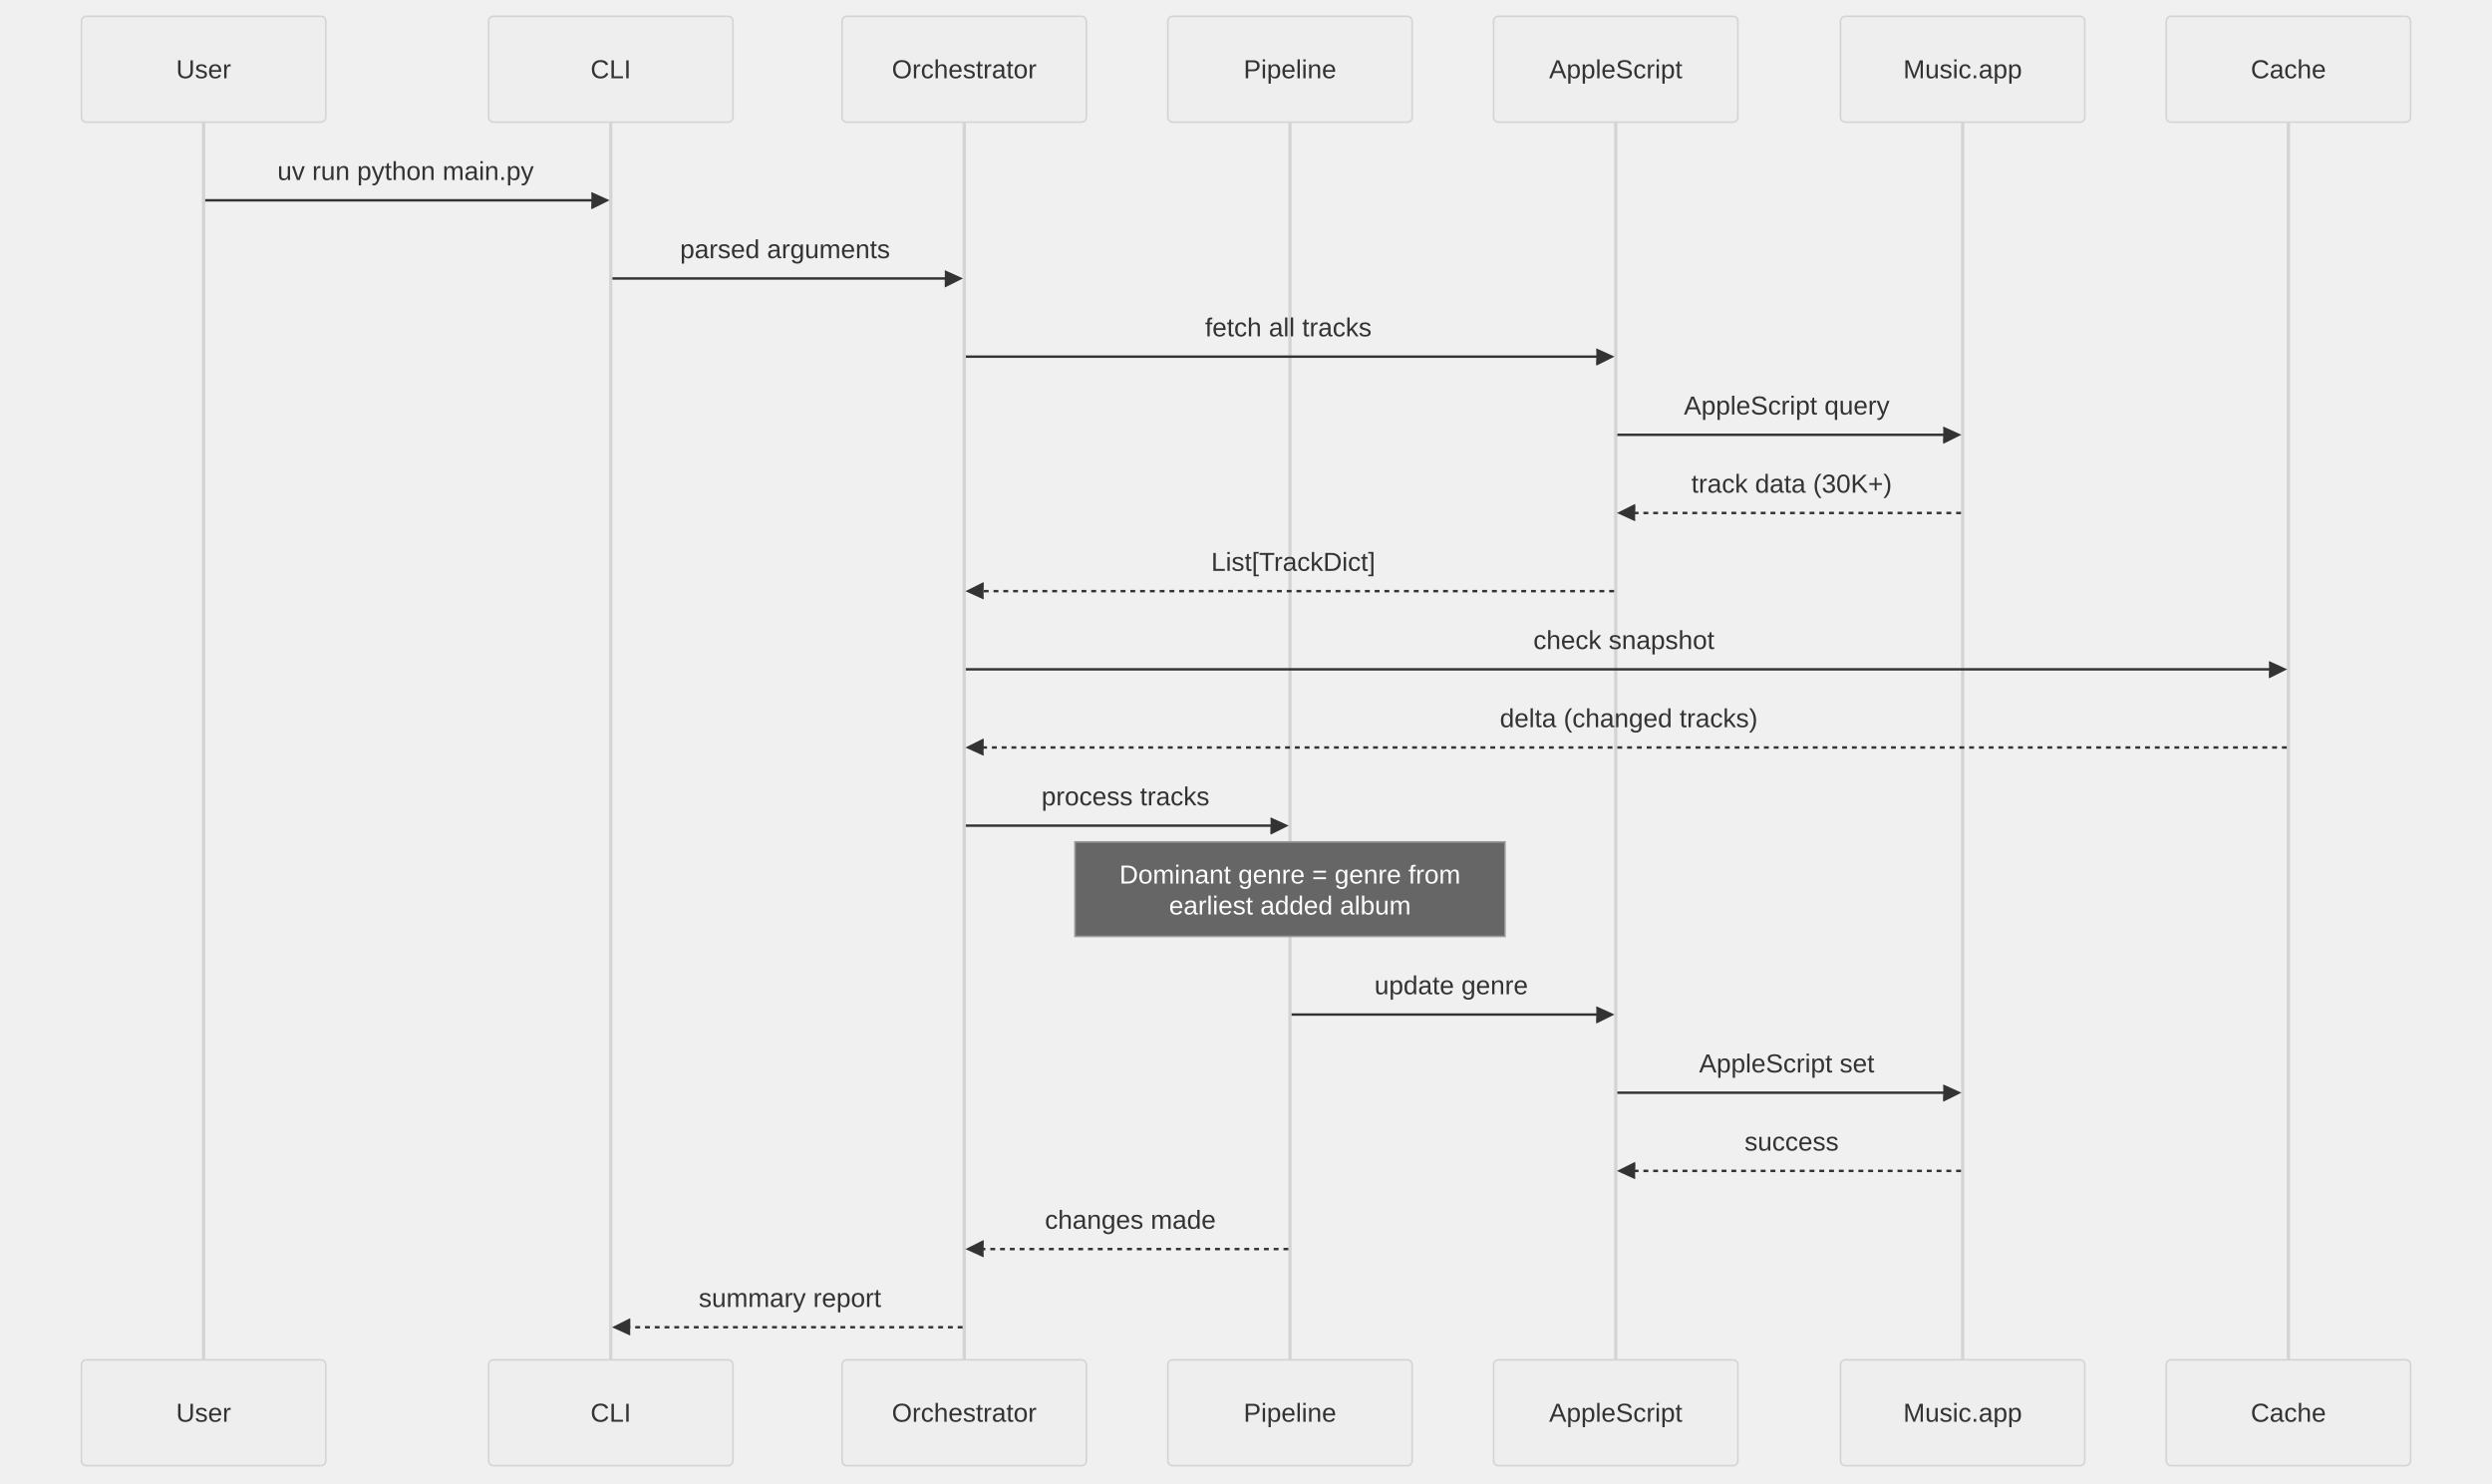
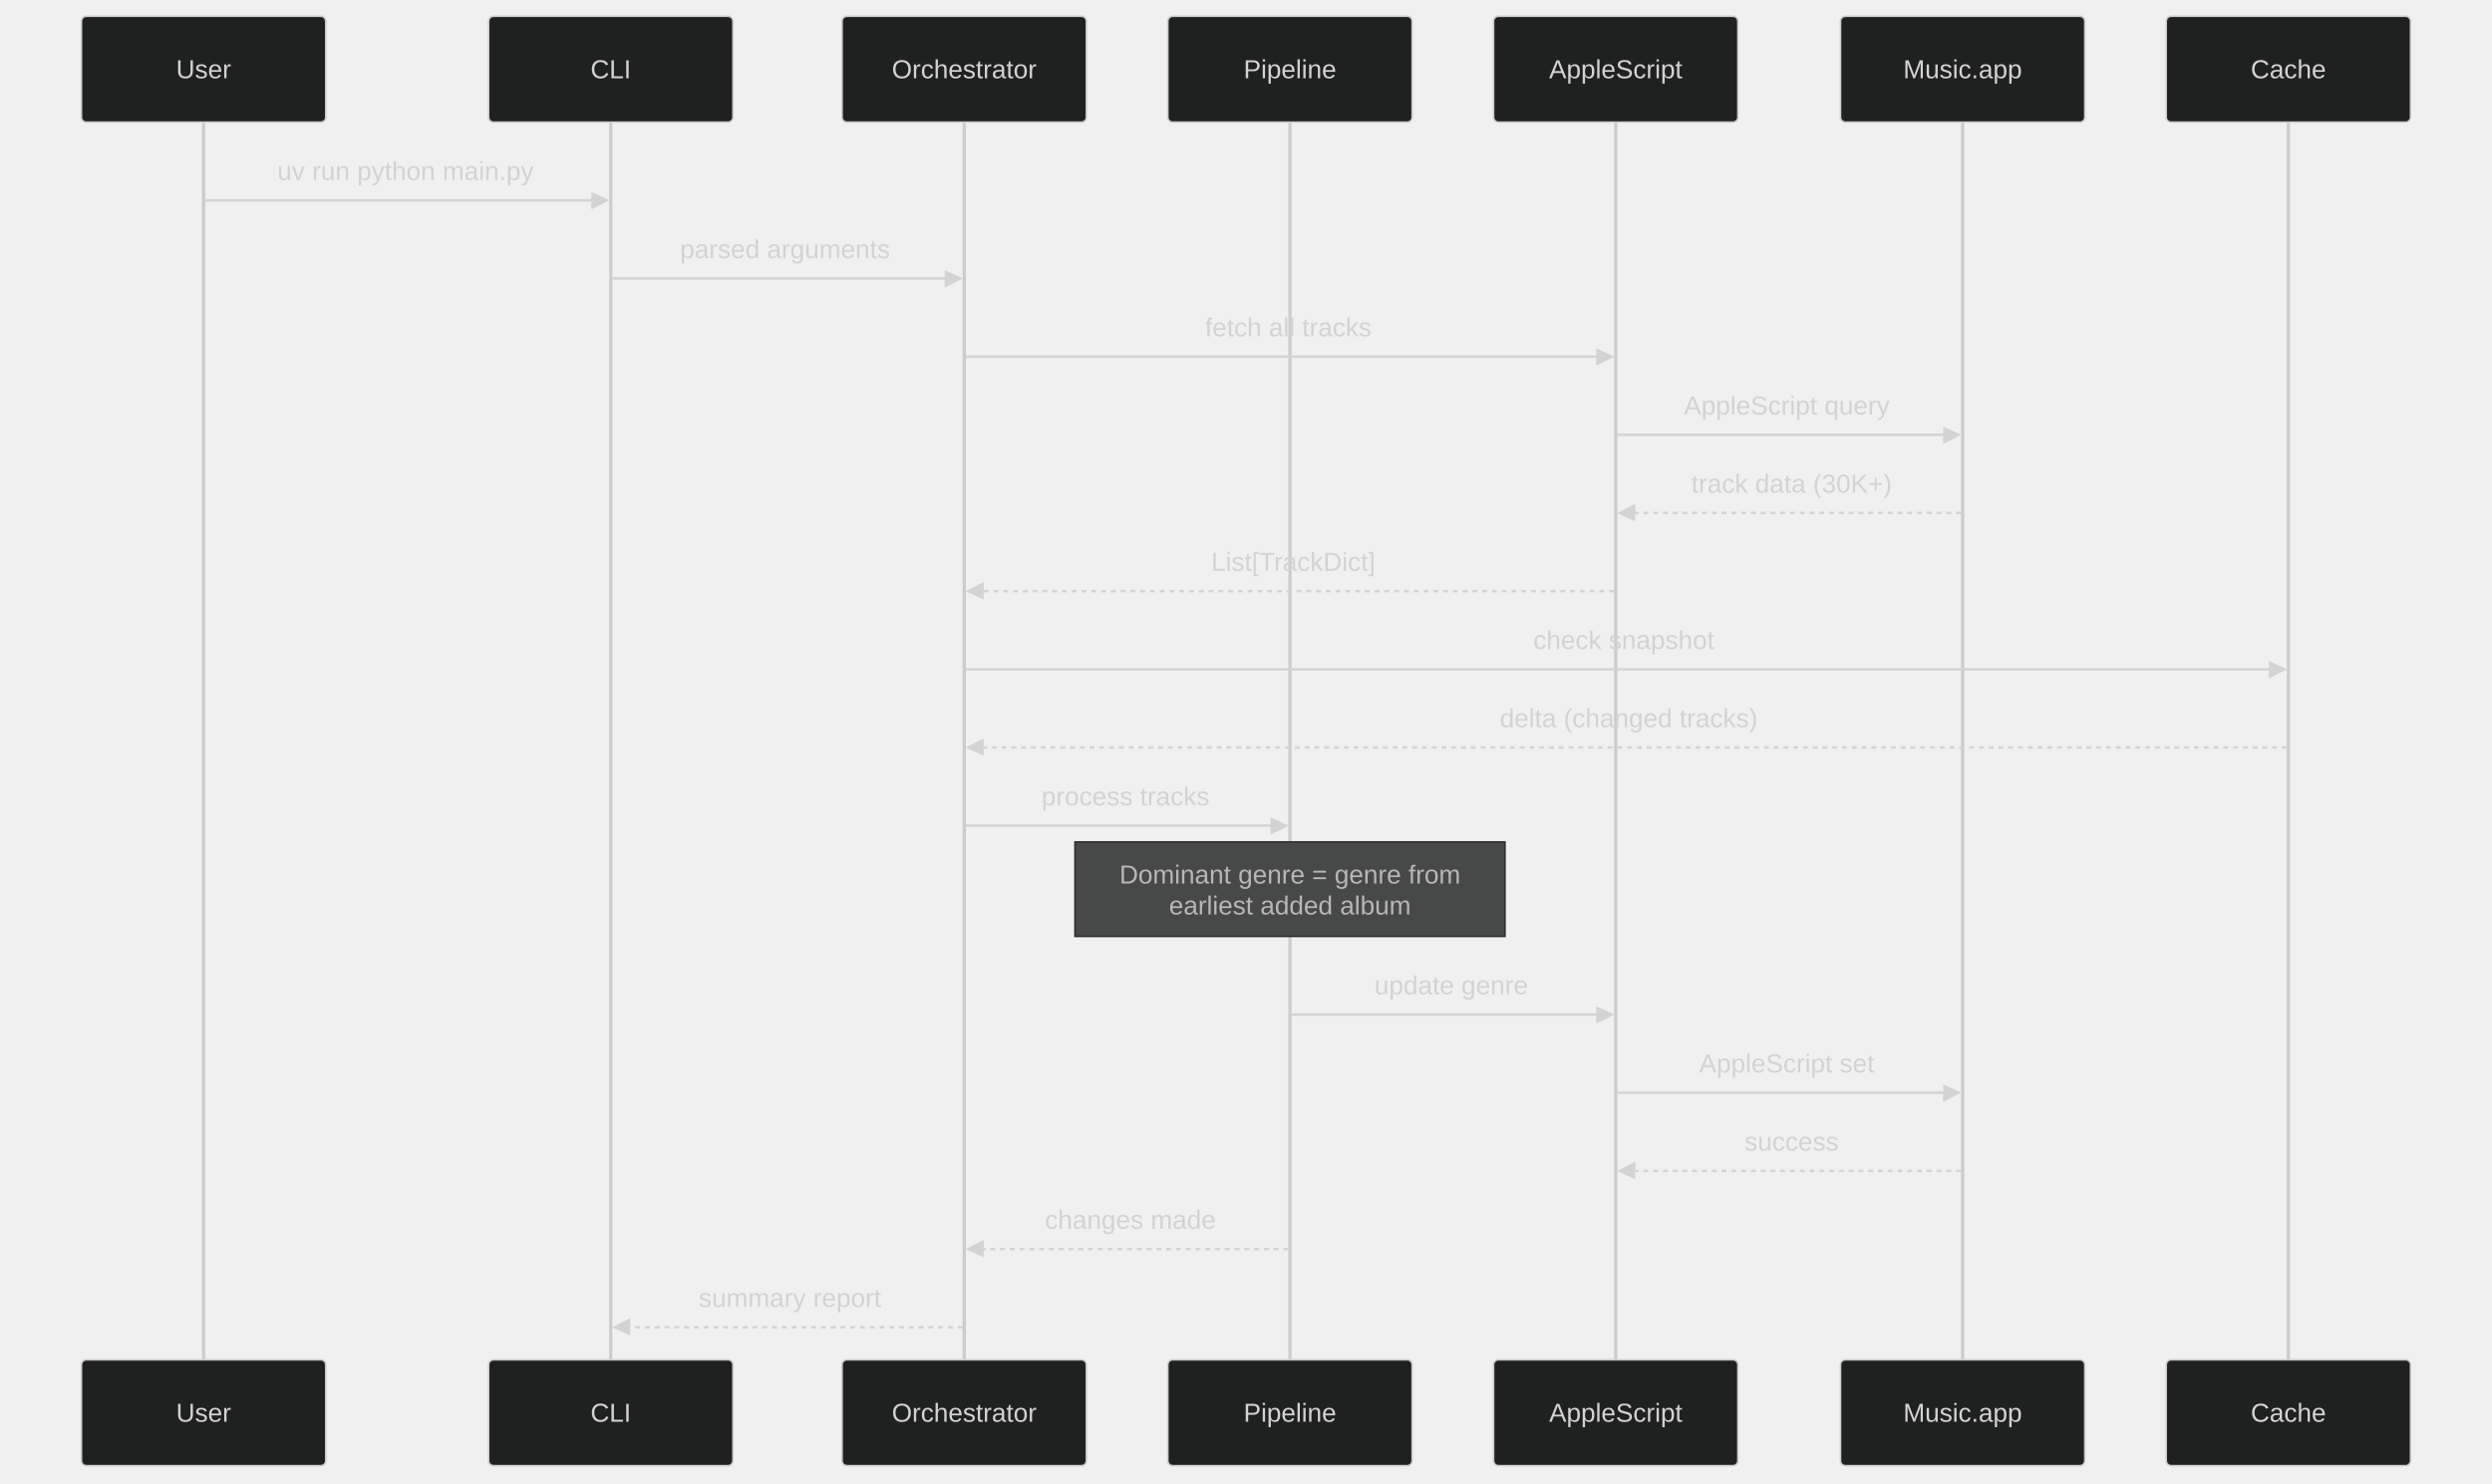
<svg xmlns="http://www.w3.org/2000/svg" id="my-svg" width="100%" style="max-width: 1530px; background-color: white;" viewBox="-50 -10 1530 911" role="graphics-document document" aria-roledescription="sequence">
  <g>
    <rect x="1280" y="825" fill="#eaeaea" stroke="#666" width="150" height="65" name="C" rx="3" ry="3" class="actor actor-bottom" />
    <text x="1355" y="857.5" dominant-baseline="central" alignment-baseline="central" class="actor actor-box" style="text-anchor: middle; font-size: 16px; font-weight: 400;">
      <tspan x="1355" dy="0">Cache</tspan>
    </text>
  </g>
  <g>
    <rect x="1080" y="825" fill="#eaeaea" stroke="#666" width="150" height="65" name="M" rx="3" ry="3" class="actor actor-bottom" />
    <text x="1155" y="857.5" dominant-baseline="central" alignment-baseline="central" class="actor actor-box" style="text-anchor: middle; font-size: 16px; font-weight: 400;">
      <tspan x="1155" dy="0">Music.app</tspan>
    </text>
  </g>
  <g>
    <rect x="867" y="825" fill="#eaeaea" stroke="#666" width="150" height="65" name="A" rx="3" ry="3" class="actor actor-bottom" />
    <text x="942" y="857.5" dominant-baseline="central" alignment-baseline="central" class="actor actor-box" style="text-anchor: middle; font-size: 16px; font-weight: 400;">
      <tspan x="942" dy="0">AppleScript</tspan>
    </text>
  </g>
  <g>
    <rect x="667" y="825" fill="#eaeaea" stroke="#666" width="150" height="65" name="P" rx="3" ry="3" class="actor actor-bottom" />
    <text x="742" y="857.5" dominant-baseline="central" alignment-baseline="central" class="actor actor-box" style="text-anchor: middle; font-size: 16px; font-weight: 400;">
      <tspan x="742" dy="0">Pipeline</tspan>
    </text>
  </g>
  <g>
    <rect x="467" y="825" fill="#eaeaea" stroke="#666" width="150" height="65" name="O" rx="3" ry="3" class="actor actor-bottom" />
    <text x="542" y="857.5" dominant-baseline="central" alignment-baseline="central" class="actor actor-box" style="text-anchor: middle; font-size: 16px; font-weight: 400;">
      <tspan x="542" dy="0">Orchestrator</tspan>
    </text>
  </g>
  <g>
    <rect x="250" y="825" fill="#eaeaea" stroke="#666" width="150" height="65" name="CLI" rx="3" ry="3" class="actor actor-bottom" />
    <text x="325" y="857.5" dominant-baseline="central" alignment-baseline="central" class="actor actor-box" style="text-anchor: middle; font-size: 16px; font-weight: 400;">
      <tspan x="325" dy="0">CLI</tspan>
    </text>
  </g>
  <g>
    <rect x="0" y="825" fill="#eaeaea" stroke="#666" width="150" height="65" name="U" rx="3" ry="3" class="actor actor-bottom" />
    <text x="75" y="857.5" dominant-baseline="central" alignment-baseline="central" class="actor actor-box" style="text-anchor: middle; font-size: 16px; font-weight: 400;">
      <tspan x="75" dy="0">User</tspan>
    </text>
  </g>
  <g>
    <line id="actor6" x1="1355" y1="65" x2="1355" y2="825" class="actor-line 200" stroke-width="0.5px" stroke="#999" name="C" />
    <g id="root-6">
      <rect x="1280" y="0" fill="#eaeaea" stroke="#666" width="150" height="65" name="C" rx="3" ry="3" class="actor actor-top" />
      <text x="1355" y="32.5" dominant-baseline="central" alignment-baseline="central" class="actor actor-box" style="text-anchor: middle; font-size: 16px; font-weight: 400;">
        <tspan x="1355" dy="0">Cache</tspan>
      </text>
    </g>
  </g>
  <g>
    <line id="actor5" x1="1155" y1="65" x2="1155" y2="825" class="actor-line 200" stroke-width="0.5px" stroke="#999" name="M" />
    <g id="root-5">
      <rect x="1080" y="0" fill="#eaeaea" stroke="#666" width="150" height="65" name="M" rx="3" ry="3" class="actor actor-top" />
      <text x="1155" y="32.5" dominant-baseline="central" alignment-baseline="central" class="actor actor-box" style="text-anchor: middle; font-size: 16px; font-weight: 400;">
        <tspan x="1155" dy="0">Music.app</tspan>
      </text>
    </g>
  </g>
  <g>
    <line id="actor4" x1="942" y1="65" x2="942" y2="825" class="actor-line 200" stroke-width="0.5px" stroke="#999" name="A" />
    <g id="root-4">
      <rect x="867" y="0" fill="#eaeaea" stroke="#666" width="150" height="65" name="A" rx="3" ry="3" class="actor actor-top" />
      <text x="942" y="32.5" dominant-baseline="central" alignment-baseline="central" class="actor actor-box" style="text-anchor: middle; font-size: 16px; font-weight: 400;">
        <tspan x="942" dy="0">AppleScript</tspan>
      </text>
    </g>
  </g>
  <g>
    <line id="actor3" x1="742" y1="65" x2="742" y2="825" class="actor-line 200" stroke-width="0.5px" stroke="#999" name="P" />
    <g id="root-3">
      <rect x="667" y="0" fill="#eaeaea" stroke="#666" width="150" height="65" name="P" rx="3" ry="3" class="actor actor-top" />
      <text x="742" y="32.5" dominant-baseline="central" alignment-baseline="central" class="actor actor-box" style="text-anchor: middle; font-size: 16px; font-weight: 400;">
        <tspan x="742" dy="0">Pipeline</tspan>
      </text>
    </g>
  </g>
  <g>
    <line id="actor2" x1="542" y1="65" x2="542" y2="825" class="actor-line 200" stroke-width="0.5px" stroke="#999" name="O" />
    <g id="root-2">
      <rect x="467" y="0" fill="#eaeaea" stroke="#666" width="150" height="65" name="O" rx="3" ry="3" class="actor actor-top" />
      <text x="542" y="32.5" dominant-baseline="central" alignment-baseline="central" class="actor actor-box" style="text-anchor: middle; font-size: 16px; font-weight: 400;">
        <tspan x="542" dy="0">Orchestrator</tspan>
      </text>
    </g>
  </g>
  <g>
    <line id="actor1" x1="325" y1="65" x2="325" y2="825" class="actor-line 200" stroke-width="0.5px" stroke="#999" name="CLI" />
    <g id="root-1">
      <rect x="250" y="0" fill="#eaeaea" stroke="#666" width="150" height="65" name="CLI" rx="3" ry="3" class="actor actor-top" />
      <text x="325" y="32.5" dominant-baseline="central" alignment-baseline="central" class="actor actor-box" style="text-anchor: middle; font-size: 16px; font-weight: 400;">
        <tspan x="325" dy="0">CLI</tspan>
      </text>
    </g>
  </g>
  <g>
    <line id="actor0" x1="75" y1="65" x2="75" y2="825" class="actor-line 200" stroke-width="0.5px" stroke="#999" name="U" />
    <g id="root-0">
      <rect x="0" y="0" fill="#eaeaea" stroke="#666" width="150" height="65" name="U" rx="3" ry="3" class="actor actor-top" />
      <text x="75" y="32.5" dominant-baseline="central" alignment-baseline="central" class="actor actor-box" style="text-anchor: middle; font-size: 16px; font-weight: 400;">
        <tspan x="75" dy="0">User</tspan>
      </text>
    </g>
  </g>
-   <style>#my-svg{font-family:"trebuchet ms",verdana,arial,sans-serif;font-size:16px;fill:#000000;}@keyframes edge-animation-frame{from{stroke-dashoffset:0;}}@keyframes dash{to{stroke-dashoffset:0;}}#my-svg .edge-animation-slow{stroke-dasharray:9,5!important;stroke-dashoffset:900;animation:dash 50s linear infinite;stroke-linecap:round;}#my-svg .edge-animation-fast{stroke-dasharray:9,5!important;stroke-dashoffset:900;animation:dash 20s linear infinite;stroke-linecap:round;}#my-svg .error-icon{fill:#552222;}#my-svg .error-text{fill:#552222;stroke:#552222;}#my-svg .edge-thickness-normal{stroke-width:1px;}#my-svg .edge-thickness-thick{stroke-width:3.5px;}#my-svg .edge-pattern-solid{stroke-dasharray:0;}#my-svg .edge-thickness-invisible{stroke-width:0;fill:none;}#my-svg .edge-pattern-dashed{stroke-dasharray:3;}#my-svg .edge-pattern-dotted{stroke-dasharray:2;}#my-svg .marker{fill:#666;stroke:#666;}#my-svg .marker.cross{stroke:#666;}#my-svg svg{font-family:"trebuchet ms",verdana,arial,sans-serif;font-size:16px;}#my-svg p{margin:0;}#my-svg .actor{stroke:hsl(0, 0%, 83%);fill:#eee;}#my-svg text.actor&gt;tspan{fill:#333;stroke:none;}#my-svg .actor-line{stroke:hsl(0, 0%, 83%);}#my-svg .innerArc{stroke-width:1.5;stroke-dasharray:none;}#my-svg .messageLine0{stroke-width:1.5;stroke-dasharray:none;stroke:#333;}#my-svg .messageLine1{stroke-width:1.5;stroke-dasharray:2,2;stroke:#333;}#my-svg #arrowhead path{fill:#333;stroke:#333;}#my-svg .sequenceNumber{fill:white;}#my-svg #sequencenumber{fill:#333;}#my-svg #crosshead path{fill:#333;stroke:#333;}#my-svg .messageText{fill:#333;stroke:none;}#my-svg .labelBox{stroke:hsl(0, 0%, 83%);fill:#eee;}#my-svg .labelText,#my-svg .labelText&gt;tspan{fill:#333;stroke:none;}#my-svg .loopText,#my-svg .loopText&gt;tspan{fill:#333;stroke:none;}#my-svg .loopLine{stroke-width:2px;stroke-dasharray:2,2;stroke:hsl(0, 0%, 83%);fill:hsl(0, 0%, 83%);}#my-svg .note{stroke:#999;fill:#666;}#my-svg .noteText,#my-svg .noteText&gt;tspan{fill:#fff;stroke:none;}#my-svg .activation0{fill:#f4f4f4;stroke:#666;}#my-svg .activation1{fill:#f4f4f4;stroke:#666;}#my-svg .activation2{fill:#f4f4f4;stroke:#666;}#my-svg .actorPopupMenu{position:absolute;}#my-svg .actorPopupMenuPanel{position:absolute;fill:#eee;box-shadow:0px 8px 16px 0px rgba(0,0,0,0.2);filter:drop-shadow(3px 5px 2px rgb(0 0 0 / 0.4));}#my-svg .actor-man line{stroke:hsl(0, 0%, 83%);fill:#eee;}#my-svg .actor-man circle,#my-svg line{stroke:hsl(0, 0%, 83%);fill:#eee;stroke-width:2px;}#my-svg :root{--mermaidfont-family:"trebuchet ms",verdana,arial,sans-serif;}</style>
+   <style>#my-svg{font-family:"trebuchet ms",verdana,arial,sans-serif;font-size:16px;fill:#ccc;}@keyframes edge-animation-frame{from{stroke-dashoffset:0;}}@keyframes dash{to{stroke-dashoffset:0;}}#my-svg .edge-animation-slow{stroke-dasharray:9,5!important;stroke-dashoffset:900;animation:dash 50s linear infinite;stroke-linecap:round;}#my-svg .edge-animation-fast{stroke-dasharray:9,5!important;stroke-dashoffset:900;animation:dash 20s linear infinite;stroke-linecap:round;}#my-svg .error-icon{fill:#a44141;}#my-svg .error-text{fill:#ddd;stroke:#ddd;}#my-svg .edge-thickness-normal{stroke-width:1px;}#my-svg .edge-thickness-thick{stroke-width:3.5px;}#my-svg .edge-pattern-solid{stroke-dasharray:0;}#my-svg .edge-thickness-invisible{stroke-width:0;fill:none;}#my-svg .edge-pattern-dashed{stroke-dasharray:3;}#my-svg .edge-pattern-dotted{stroke-dasharray:2;}#my-svg .marker{fill:lightgrey;stroke:lightgrey;}#my-svg .marker.cross{stroke:lightgrey;}#my-svg svg{font-family:"trebuchet ms",verdana,arial,sans-serif;font-size:16px;}#my-svg p{margin:0;}#my-svg .actor{stroke:#ccc;fill:#1f2020;}#my-svg text.actor&gt;tspan{fill:lightgrey;stroke:none;}#my-svg .actor-line{stroke:#ccc;}#my-svg .innerArc{stroke-width:1.5;stroke-dasharray:none;}#my-svg .messageLine0{stroke-width:1.5;stroke-dasharray:none;stroke:lightgrey;}#my-svg .messageLine1{stroke-width:1.5;stroke-dasharray:2,2;stroke:lightgrey;}#my-svg #arrowhead path{fill:lightgrey;stroke:lightgrey;}#my-svg .sequenceNumber{fill:black;}#my-svg #sequencenumber{fill:lightgrey;}#my-svg #crosshead path{fill:lightgrey;stroke:lightgrey;}#my-svg .messageText{fill:lightgrey;stroke:none;}#my-svg .labelBox{stroke:#ccc;fill:#1f2020;}#my-svg .labelText,#my-svg .labelText&gt;tspan{fill:lightgrey;stroke:none;}#my-svg .loopText,#my-svg .loopText&gt;tspan{fill:lightgrey;stroke:none;}#my-svg .loopLine{stroke-width:2px;stroke-dasharray:2,2;stroke:#ccc;fill:#ccc;}#my-svg .note{stroke:hsl(180, 0%, 18.353%);fill:hsl(180, 1.587%, 28.353%);}#my-svg .noteText,#my-svg .noteText&gt;tspan{fill:rgb(183.848, 181.552, 181.552);stroke:none;}#my-svg .activation0{fill:hsl(180, 1.587%, 28.353%);stroke:#ccc;}#my-svg .activation1{fill:hsl(180, 1.587%, 28.353%);stroke:#ccc;}#my-svg .activation2{fill:hsl(180, 1.587%, 28.353%);stroke:#ccc;}#my-svg .actorPopupMenu{position:absolute;}#my-svg .actorPopupMenuPanel{position:absolute;fill:#1f2020;box-shadow:0px 8px 16px 0px rgba(0,0,0,0.2);filter:drop-shadow(3px 5px 2px rgb(0 0 0 / 0.4));}#my-svg .actor-man line{stroke:#ccc;fill:#1f2020;}#my-svg .actor-man circle,#my-svg line{stroke:#ccc;fill:#1f2020;stroke-width:2px;}#my-svg :root{--mermaidfont-family:"trebuchet ms",verdana,arial,sans-serif;}</style>
  <g />
  <defs>
    <symbol id="computer" width="24" height="24">
      <path transform="scale(.5)" d="M2 2v13h20v-13h-20zm18 11h-16v-9h16v9zm-10.228 6l.466-1h3.524l.467 1h-4.457zm14.228 3h-24l2-6h2.104l-1.33 4h18.45l-1.297-4h2.073l2 6zm-5-10h-14v-7h14v7z" />
    </symbol>
  </defs>
  <defs>
    <symbol id="database" fill-rule="evenodd" clip-rule="evenodd">
      <path transform="scale(.5)" d="M12.258.001l.256.004.255.005.253.008.251.01.249.012.247.015.246.016.242.019.241.02.239.023.236.024.233.027.231.028.229.031.225.032.223.034.22.036.217.038.214.04.211.041.208.043.205.045.201.046.198.048.194.05.191.051.187.053.183.054.18.056.175.057.172.059.168.06.163.061.16.063.155.064.15.066.074.033.073.033.071.034.07.034.069.035.068.035.067.035.066.035.064.036.064.036.062.036.06.036.06.037.058.037.058.037.055.038.055.038.053.038.052.038.051.039.05.039.048.039.047.039.045.04.044.04.043.04.041.04.04.041.039.041.037.041.036.041.034.041.033.042.032.042.03.042.029.042.027.042.026.043.024.043.023.043.021.043.02.043.018.044.017.043.015.044.013.044.012.044.011.045.009.044.007.045.006.045.004.045.002.045.001.045v17l-.001.045-.002.045-.004.045-.006.045-.007.045-.009.044-.011.045-.012.044-.013.044-.015.044-.017.043-.018.044-.02.043-.021.043-.023.043-.024.043-.026.043-.027.042-.029.042-.03.042-.032.042-.033.042-.034.041-.036.041-.037.041-.039.041-.04.041-.041.04-.043.04-.044.04-.045.04-.047.039-.048.039-.05.039-.051.039-.052.038-.053.038-.055.038-.055.038-.058.037-.058.037-.06.037-.06.036-.062.036-.064.036-.064.036-.066.035-.067.035-.068.035-.069.035-.07.034-.071.034-.073.033-.074.033-.15.066-.155.064-.16.063-.163.061-.168.06-.172.059-.175.057-.18.056-.183.054-.187.053-.191.051-.194.05-.198.048-.201.046-.205.045-.208.043-.211.041-.214.04-.217.038-.22.036-.223.034-.225.032-.229.031-.231.028-.233.027-.236.024-.239.023-.241.02-.242.019-.246.016-.247.015-.249.012-.251.01-.253.008-.255.005-.256.004-.258.001-.258-.001-.256-.004-.255-.005-.253-.008-.251-.01-.249-.012-.247-.015-.245-.016-.243-.019-.241-.02-.238-.023-.236-.024-.234-.027-.231-.028-.228-.031-.226-.032-.223-.034-.22-.036-.217-.038-.214-.04-.211-.041-.208-.043-.204-.045-.201-.046-.198-.048-.195-.05-.19-.051-.187-.053-.184-.054-.179-.056-.176-.057-.172-.059-.167-.06-.164-.061-.159-.063-.155-.064-.151-.066-.074-.033-.072-.033-.072-.034-.07-.034-.069-.035-.068-.035-.067-.035-.066-.035-.064-.036-.063-.036-.062-.036-.061-.036-.06-.037-.058-.037-.057-.037-.056-.038-.055-.038-.053-.038-.052-.038-.051-.039-.049-.039-.049-.039-.046-.039-.046-.04-.044-.04-.043-.04-.041-.04-.04-.041-.039-.041-.037-.041-.036-.041-.034-.041-.033-.042-.032-.042-.03-.042-.029-.042-.027-.042-.026-.043-.024-.043-.023-.043-.021-.043-.02-.043-.018-.044-.017-.043-.015-.044-.013-.044-.012-.044-.011-.045-.009-.044-.007-.045-.006-.045-.004-.045-.002-.045-.001-.045v-17l.001-.045.002-.045.004-.045.006-.045.007-.045.009-.044.011-.045.012-.044.013-.044.015-.044.017-.043.018-.044.02-.043.021-.043.023-.043.024-.043.026-.043.027-.042.029-.042.03-.042.032-.042.033-.042.034-.041.036-.041.037-.041.039-.041.04-.041.041-.04.043-.04.044-.04.046-.04.046-.039.049-.039.049-.039.051-.039.052-.038.053-.038.055-.038.056-.038.057-.037.058-.037.06-.037.061-.036.062-.036.063-.036.064-.036.066-.035.067-.035.068-.035.069-.035.07-.034.072-.034.072-.033.074-.033.151-.066.155-.064.159-.063.164-.061.167-.06.172-.059.176-.057.179-.056.184-.054.187-.053.19-.051.195-.05.198-.048.201-.046.204-.045.208-.043.211-.041.214-.04.217-.038.22-.036.223-.034.226-.032.228-.031.231-.028.234-.027.236-.024.238-.023.241-.02.243-.019.245-.016.247-.015.249-.012.251-.01.253-.008.255-.005.256-.004.258-.001.258.001zm-9.258 20.499v.01l.001.021.003.021.004.022.005.021.006.022.007.022.009.023.01.022.011.023.012.023.013.023.015.023.016.024.017.023.018.024.019.024.021.024.022.025.023.024.024.025.052.049.056.05.061.051.066.051.07.051.075.051.079.052.084.052.088.052.092.052.097.052.102.051.105.052.11.052.114.051.119.051.123.051.127.05.131.05.135.05.139.048.144.049.147.047.152.047.155.047.16.045.163.045.167.043.171.043.176.041.178.041.183.039.187.039.19.037.194.035.197.035.202.033.204.031.209.03.212.029.216.027.219.025.222.024.226.021.23.02.233.018.236.016.24.015.243.012.246.01.249.008.253.005.256.004.259.001.26-.001.257-.004.254-.005.25-.008.247-.011.244-.012.241-.014.237-.016.233-.018.231-.021.226-.021.224-.024.22-.026.216-.027.212-.028.21-.031.205-.031.202-.034.198-.034.194-.036.191-.037.187-.039.183-.04.179-.04.175-.042.172-.043.168-.044.163-.045.16-.046.155-.046.152-.047.148-.048.143-.049.139-.049.136-.05.131-.05.126-.05.123-.051.118-.052.114-.051.11-.052.106-.052.101-.052.096-.052.092-.052.088-.053.083-.051.079-.052.074-.052.07-.051.065-.051.06-.051.056-.05.051-.05.023-.024.023-.025.021-.024.02-.024.019-.024.018-.024.017-.024.015-.023.014-.024.013-.023.012-.023.01-.023.01-.022.008-.022.006-.022.006-.022.004-.022.004-.021.001-.021.001-.021v-4.127l-.077.055-.08.053-.083.054-.085.053-.087.052-.09.052-.093.051-.095.05-.097.05-.1.049-.102.049-.105.048-.106.047-.109.047-.111.046-.114.045-.115.045-.118.044-.12.043-.122.042-.124.042-.126.041-.128.04-.13.04-.132.038-.134.038-.135.037-.138.037-.139.035-.142.035-.143.034-.144.033-.147.032-.148.031-.15.03-.151.03-.153.029-.154.027-.156.027-.158.026-.159.025-.161.024-.162.023-.163.022-.165.021-.166.02-.167.019-.169.018-.169.017-.171.016-.173.015-.173.014-.175.013-.175.012-.177.011-.178.01-.179.008-.179.008-.181.006-.182.005-.182.004-.184.003-.184.002h-.37l-.184-.002-.184-.003-.182-.004-.182-.005-.181-.006-.179-.008-.179-.008-.178-.01-.176-.011-.176-.012-.175-.013-.173-.014-.172-.015-.171-.016-.17-.017-.169-.018-.167-.019-.166-.02-.165-.021-.163-.022-.162-.023-.161-.024-.159-.025-.157-.026-.156-.027-.155-.027-.153-.029-.151-.03-.15-.03-.148-.031-.146-.032-.145-.033-.143-.034-.141-.035-.14-.035-.137-.037-.136-.037-.134-.038-.132-.038-.13-.04-.128-.04-.126-.041-.124-.042-.122-.042-.12-.044-.117-.043-.116-.045-.113-.045-.112-.046-.109-.047-.106-.047-.105-.048-.102-.049-.1-.049-.097-.05-.095-.05-.093-.052-.09-.051-.087-.052-.085-.053-.083-.054-.08-.054-.077-.054v4.127zm0-5.654v.011l.001.021.003.021.004.021.005.022.006.022.007.022.009.022.01.022.011.023.012.023.013.023.015.024.016.023.017.024.018.024.019.024.021.024.022.024.023.025.024.024.052.05.056.05.061.05.066.051.07.051.075.052.079.051.084.052.088.052.092.052.097.052.102.052.105.052.11.051.114.051.119.052.123.05.127.051.131.05.135.049.139.049.144.048.147.048.152.047.155.046.16.045.163.045.167.044.171.042.176.042.178.04.183.04.187.038.19.037.194.036.197.034.202.033.204.032.209.03.212.028.216.027.219.025.222.024.226.022.23.02.233.018.236.016.24.014.243.012.246.01.249.008.253.006.256.003.259.001.26-.001.257-.003.254-.006.25-.008.247-.01.244-.012.241-.015.237-.016.233-.018.231-.02.226-.022.224-.024.22-.025.216-.027.212-.029.21-.03.205-.032.202-.033.198-.035.194-.036.191-.037.187-.039.183-.039.179-.041.175-.042.172-.043.168-.044.163-.045.16-.045.155-.047.152-.047.148-.048.143-.048.139-.05.136-.049.131-.05.126-.051.123-.051.118-.051.114-.052.11-.052.106-.052.101-.052.096-.052.092-.052.088-.052.083-.052.079-.052.074-.051.07-.052.065-.051.06-.05.056-.051.051-.049.023-.025.023-.024.021-.025.02-.024.019-.024.018-.024.017-.024.015-.023.014-.023.013-.024.012-.022.01-.023.01-.023.008-.022.006-.022.006-.022.004-.021.004-.022.001-.021.001-.021v-4.139l-.077.054-.08.054-.083.054-.085.052-.087.053-.09.051-.093.051-.095.051-.097.05-.1.049-.102.049-.105.048-.106.047-.109.047-.111.046-.114.045-.115.044-.118.044-.12.044-.122.042-.124.042-.126.041-.128.04-.13.039-.132.039-.134.038-.135.037-.138.036-.139.036-.142.035-.143.033-.144.033-.147.033-.148.031-.15.03-.151.03-.153.028-.154.028-.156.027-.158.026-.159.025-.161.024-.162.023-.163.022-.165.021-.166.02-.167.019-.169.018-.169.017-.171.016-.173.015-.173.014-.175.013-.175.012-.177.011-.178.009-.179.009-.179.007-.181.007-.182.005-.182.004-.184.003-.184.002h-.37l-.184-.002-.184-.003-.182-.004-.182-.005-.181-.007-.179-.007-.179-.009-.178-.009-.176-.011-.176-.012-.175-.013-.173-.014-.172-.015-.171-.016-.17-.017-.169-.018-.167-.019-.166-.02-.165-.021-.163-.022-.162-.023-.161-.024-.159-.025-.157-.026-.156-.027-.155-.028-.153-.028-.151-.03-.15-.03-.148-.031-.146-.033-.145-.033-.143-.033-.141-.035-.14-.036-.137-.036-.136-.037-.134-.038-.132-.039-.13-.039-.128-.04-.126-.041-.124-.042-.122-.043-.12-.043-.117-.044-.116-.044-.113-.046-.112-.046-.109-.046-.106-.047-.105-.048-.102-.049-.1-.049-.097-.05-.095-.051-.093-.051-.09-.051-.087-.053-.085-.052-.083-.054-.08-.054-.077-.054v4.139zm0-5.666v.011l.001.02.003.022.004.021.005.022.006.021.007.022.009.023.01.022.011.023.012.023.013.023.015.023.016.024.017.024.018.023.019.024.021.025.022.024.023.024.024.025.052.05.056.05.061.05.066.051.07.051.075.052.079.051.084.052.088.052.092.052.097.052.102.052.105.051.11.052.114.051.119.051.123.051.127.05.131.05.135.05.139.049.144.048.147.048.152.047.155.046.16.045.163.045.167.043.171.043.176.042.178.04.183.04.187.038.19.037.194.036.197.034.202.033.204.032.209.03.212.028.216.027.219.025.222.024.226.021.23.02.233.018.236.017.24.014.243.012.246.01.249.008.253.006.256.003.259.001.26-.001.257-.003.254-.006.25-.008.247-.01.244-.013.241-.014.237-.016.233-.018.231-.02.226-.022.224-.024.22-.025.216-.027.212-.029.21-.03.205-.032.202-.033.198-.035.194-.036.191-.037.187-.039.183-.039.179-.041.175-.042.172-.043.168-.044.163-.045.16-.045.155-.047.152-.047.148-.048.143-.049.139-.049.136-.049.131-.051.126-.05.123-.051.118-.052.114-.051.11-.052.106-.052.101-.052.096-.052.092-.052.088-.052.083-.052.079-.052.074-.052.07-.051.065-.051.06-.051.056-.05.051-.049.023-.025.023-.025.021-.024.02-.024.019-.024.018-.024.017-.024.015-.023.014-.024.013-.023.012-.023.01-.022.01-.023.008-.022.006-.022.006-.022.004-.022.004-.021.001-.021.001-.021v-4.153l-.077.054-.08.054-.083.053-.085.053-.087.053-.09.051-.093.051-.095.051-.097.05-.1.049-.102.048-.105.048-.106.048-.109.046-.111.046-.114.046-.115.044-.118.044-.12.043-.122.043-.124.042-.126.041-.128.04-.13.039-.132.039-.134.038-.135.037-.138.036-.139.036-.142.034-.143.034-.144.033-.147.032-.148.032-.15.03-.151.03-.153.028-.154.028-.156.027-.158.026-.159.024-.161.024-.162.023-.163.023-.165.021-.166.02-.167.019-.169.018-.169.017-.171.016-.173.015-.173.014-.175.013-.175.012-.177.01-.178.01-.179.009-.179.007-.181.006-.182.006-.182.004-.184.003-.184.001-.185.001-.185-.001-.184-.001-.184-.003-.182-.004-.182-.006-.181-.006-.179-.007-.179-.009-.178-.01-.176-.01-.176-.012-.175-.013-.173-.014-.172-.015-.171-.016-.17-.017-.169-.018-.167-.019-.166-.02-.165-.021-.163-.023-.162-.023-.161-.024-.159-.024-.157-.026-.156-.027-.155-.028-.153-.028-.151-.03-.15-.03-.148-.032-.146-.032-.145-.033-.143-.034-.141-.034-.14-.036-.137-.036-.136-.037-.134-.038-.132-.039-.13-.039-.128-.041-.126-.041-.124-.041-.122-.043-.12-.043-.117-.044-.116-.044-.113-.046-.112-.046-.109-.046-.106-.048-.105-.048-.102-.048-.1-.05-.097-.049-.095-.051-.093-.051-.09-.052-.087-.052-.085-.053-.083-.053-.08-.054-.077-.054v4.153zm8.74-8.179l-.257.004-.254.005-.25.008-.247.011-.244.012-.241.014-.237.016-.233.018-.231.021-.226.022-.224.023-.22.026-.216.027-.212.028-.21.031-.205.032-.202.033-.198.034-.194.036-.191.038-.187.038-.183.04-.179.041-.175.042-.172.043-.168.043-.163.045-.16.046-.155.046-.152.048-.148.048-.143.048-.139.049-.136.05-.131.05-.126.051-.123.051-.118.051-.114.052-.11.052-.106.052-.101.052-.096.052-.092.052-.088.052-.083.052-.079.052-.074.051-.07.052-.065.051-.06.05-.056.05-.051.05-.023.025-.023.024-.021.024-.02.025-.019.024-.018.024-.017.023-.015.024-.014.023-.013.023-.012.023-.01.023-.01.022-.008.022-.006.023-.006.021-.004.022-.004.021-.001.021-.001.021.001.021.001.021.004.021.004.022.006.021.006.023.008.022.01.022.01.023.012.023.013.023.014.023.015.024.017.023.018.024.019.024.02.025.021.024.023.024.023.025.051.05.056.05.06.05.065.051.07.052.074.051.079.052.083.052.088.052.092.052.096.052.101.052.106.052.11.052.114.052.118.051.123.051.126.051.131.05.136.05.139.049.143.048.148.048.152.048.155.046.16.046.163.045.168.043.172.043.175.042.179.041.183.04.187.038.191.038.194.036.198.034.202.033.205.032.21.031.212.028.216.027.22.026.224.023.226.022.231.021.233.018.237.016.241.014.244.012.247.011.25.008.254.005.257.004.26.001.26-.001.257-.004.254-.005.25-.008.247-.011.244-.012.241-.014.237-.016.233-.018.231-.021.226-.022.224-.023.22-.026.216-.027.212-.028.21-.031.205-.032.202-.033.198-.034.194-.036.191-.038.187-.038.183-.04.179-.041.175-.042.172-.043.168-.043.163-.045.16-.046.155-.046.152-.048.148-.048.143-.048.139-.049.136-.05.131-.05.126-.051.123-.051.118-.051.114-.052.11-.052.106-.052.101-.052.096-.052.092-.052.088-.052.083-.052.079-.052.074-.051.07-.052.065-.051.06-.05.056-.05.051-.05.023-.025.023-.024.021-.024.02-.025.019-.024.018-.024.017-.023.015-.024.014-.023.013-.023.012-.023.01-.023.01-.022.008-.022.006-.023.006-.021.004-.022.004-.021.001-.021.001-.021-.001-.021-.001-.021-.004-.021-.004-.022-.006-.021-.006-.023-.008-.022-.01-.022-.01-.023-.012-.023-.013-.023-.014-.023-.015-.024-.017-.023-.018-.024-.019-.024-.02-.025-.021-.024-.023-.024-.023-.025-.051-.05-.056-.05-.06-.05-.065-.051-.07-.052-.074-.051-.079-.052-.083-.052-.088-.052-.092-.052-.096-.052-.101-.052-.106-.052-.11-.052-.114-.052-.118-.051-.123-.051-.126-.051-.131-.05-.136-.05-.139-.049-.143-.048-.148-.048-.152-.048-.155-.046-.16-.046-.163-.045-.168-.043-.172-.043-.175-.042-.179-.041-.183-.04-.187-.038-.191-.038-.194-.036-.198-.034-.202-.033-.205-.032-.21-.031-.212-.028-.216-.027-.22-.026-.224-.023-.226-.022-.231-.021-.233-.018-.237-.016-.241-.014-.244-.012-.247-.011-.25-.008-.254-.005-.257-.004-.26-.001-.26.001z" />
    </symbol>
  </defs>
  <defs>
    <symbol id="clock" width="24" height="24">
      <path transform="scale(.5)" d="M12 2c5.514 0 10 4.486 10 10s-4.486 10-10 10-10-4.486-10-10 4.486-10 10-10zm0-2c-6.627 0-12 5.373-12 12s5.373 12 12 12 12-5.373 12-12-5.373-12-12-12zm5.848 12.459c.202.038.202.333.001.372-1.907.361-6.045 1.111-6.547 1.111-.719 0-1.301-.582-1.301-1.301 0-.512.77-5.447 1.125-7.445.034-.192.312-.181.343.014l.985 6.238 5.394 1.011z" />
    </symbol>
  </defs>
  <defs>
    <marker id="arrowhead" refX="7.9" refY="5" markerUnits="userSpaceOnUse" markerWidth="12" markerHeight="12" orient="auto-start-reverse">
      <path d="M -1 0 L 10 5 L 0 10 z" />
    </marker>
  </defs>
  <defs>
    <marker id="crosshead" markerWidth="15" markerHeight="8" orient="auto" refX="4" refY="4.5">
      <path fill="none" stroke="#000000" stroke-width="1pt" d="M 1,2 L 6,7 M 6,2 L 1,7" style="stroke-dasharray: 0, 0;" />
    </marker>
  </defs>
  <defs>
    <marker id="filled-head" refX="15.5" refY="7" markerWidth="20" markerHeight="28" orient="auto">
      <path d="M 18,7 L9,13 L14,7 L9,1 Z" />
    </marker>
  </defs>
  <defs>
    <marker id="sequencenumber" refX="15" refY="15" markerWidth="60" markerHeight="40" orient="auto">
      <circle cx="15" cy="15" r="6" />
    </marker>
  </defs>
  <g>
    <rect x="610" y="507" fill="#EDF2AE" stroke="#666" width="264" height="58" class="note" />
    <text x="742" y="512" text-anchor="middle" dominant-baseline="middle" alignment-baseline="middle" class="noteText" dy="1em" style="font-size: 16px; font-weight: 400;">
      <tspan x="742">Dominant genre = genre from</tspan>
    </text>
    <text x="742" y="531" text-anchor="middle" dominant-baseline="middle" alignment-baseline="middle" class="noteText" dy="1em" style="font-size: 16px; font-weight: 400;">
      <tspan x="742">earliest added album</tspan>
    </text>
  </g>
  <text x="199" y="80" text-anchor="middle" dominant-baseline="middle" alignment-baseline="middle" class="messageText" dy="1em" style="font-size: 16px; font-weight: 400;">uv run python main.py</text>
  <line x1="76" y1="113" x2="321" y2="113" class="messageLine0" stroke-width="2" stroke="none" marker-end="url(#arrowhead)" style="fill: none;" />
  <text x="432" y="128" text-anchor="middle" dominant-baseline="middle" alignment-baseline="middle" class="messageText" dy="1em" style="font-size: 16px; font-weight: 400;">parsed arguments</text>
  <line x1="326" y1="161" x2="538" y2="161" class="messageLine0" stroke-width="2" stroke="none" marker-end="url(#arrowhead)" style="fill: none;" />
  <text x="741" y="176" text-anchor="middle" dominant-baseline="middle" alignment-baseline="middle" class="messageText" dy="1em" style="font-size: 16px; font-weight: 400;">fetch all tracks</text>
  <line x1="543" y1="209" x2="938" y2="209" class="messageLine0" stroke-width="2" stroke="none" marker-end="url(#arrowhead)" style="fill: none;" />
  <text x="1047" y="224" text-anchor="middle" dominant-baseline="middle" alignment-baseline="middle" class="messageText" dy="1em" style="font-size: 16px; font-weight: 400;">AppleScript query</text>
  <line x1="943" y1="257" x2="1151" y2="257" class="messageLine0" stroke-width="2" stroke="none" marker-end="url(#arrowhead)" style="fill: none;" />
  <text x="1050" y="272" text-anchor="middle" dominant-baseline="middle" alignment-baseline="middle" class="messageText" dy="1em" style="font-size: 16px; font-weight: 400;">track data (30K+)</text>
  <line x1="1154" y1="305" x2="946" y2="305" class="messageLine1" stroke-width="2" stroke="none" marker-end="url(#arrowhead)" style="stroke-dasharray: 3, 3; fill: none;" />
  <text x="744" y="320" text-anchor="middle" dominant-baseline="middle" alignment-baseline="middle" class="messageText" dy="1em" style="font-size: 16px; font-weight: 400;">List[TrackDict]</text>
  <line x1="941" y1="353" x2="546" y2="353" class="messageLine1" stroke-width="2" stroke="none" marker-end="url(#arrowhead)" style="stroke-dasharray: 3, 3; fill: none;" />
  <text x="947" y="368" text-anchor="middle" dominant-baseline="middle" alignment-baseline="middle" class="messageText" dy="1em" style="font-size: 16px; font-weight: 400;">check snapshot</text>
  <line x1="543" y1="401" x2="1351" y2="401" class="messageLine0" stroke-width="2" stroke="none" marker-end="url(#arrowhead)" style="fill: none;" />
  <text x="950" y="416" text-anchor="middle" dominant-baseline="middle" alignment-baseline="middle" class="messageText" dy="1em" style="font-size: 16px; font-weight: 400;">delta (changed tracks)</text>
  <line x1="1354" y1="449" x2="546" y2="449" class="messageLine1" stroke-width="2" stroke="none" marker-end="url(#arrowhead)" style="stroke-dasharray: 3, 3; fill: none;" />
  <text x="641" y="464" text-anchor="middle" dominant-baseline="middle" alignment-baseline="middle" class="messageText" dy="1em" style="font-size: 16px; font-weight: 400;">process tracks</text>
  <line x1="543" y1="497" x2="738" y2="497" class="messageLine0" stroke-width="2" stroke="none" marker-end="url(#arrowhead)" style="fill: none;" />
  <text x="841" y="580" text-anchor="middle" dominant-baseline="middle" alignment-baseline="middle" class="messageText" dy="1em" style="font-size: 16px; font-weight: 400;">update genre</text>
  <line x1="743" y1="613" x2="938" y2="613" class="messageLine0" stroke-width="2" stroke="none" marker-end="url(#arrowhead)" style="fill: none;" />
  <text x="1047" y="628" text-anchor="middle" dominant-baseline="middle" alignment-baseline="middle" class="messageText" dy="1em" style="font-size: 16px; font-weight: 400;">AppleScript set</text>
  <line x1="943" y1="661" x2="1151" y2="661" class="messageLine0" stroke-width="2" stroke="none" marker-end="url(#arrowhead)" style="fill: none;" />
  <text x="1050" y="676" text-anchor="middle" dominant-baseline="middle" alignment-baseline="middle" class="messageText" dy="1em" style="font-size: 16px; font-weight: 400;">success</text>
  <line x1="1154" y1="709" x2="946" y2="709" class="messageLine1" stroke-width="2" stroke="none" marker-end="url(#arrowhead)" style="stroke-dasharray: 3, 3; fill: none;" />
  <text x="644" y="724" text-anchor="middle" dominant-baseline="middle" alignment-baseline="middle" class="messageText" dy="1em" style="font-size: 16px; font-weight: 400;">changes made</text>
  <line x1="741" y1="757" x2="546" y2="757" class="messageLine1" stroke-width="2" stroke="none" marker-end="url(#arrowhead)" style="stroke-dasharray: 3, 3; fill: none;" />
  <text x="435" y="772" text-anchor="middle" dominant-baseline="middle" alignment-baseline="middle" class="messageText" dy="1em" style="font-size: 16px; font-weight: 400;">summary report</text>
  <line x1="541" y1="805" x2="329" y2="805" class="messageLine1" stroke-width="2" stroke="none" marker-end="url(#arrowhead)" style="stroke-dasharray: 3, 3; fill: none;" />
  <style>#container &gt; svg { max-width: 100% !important; }
</style>
</svg>
